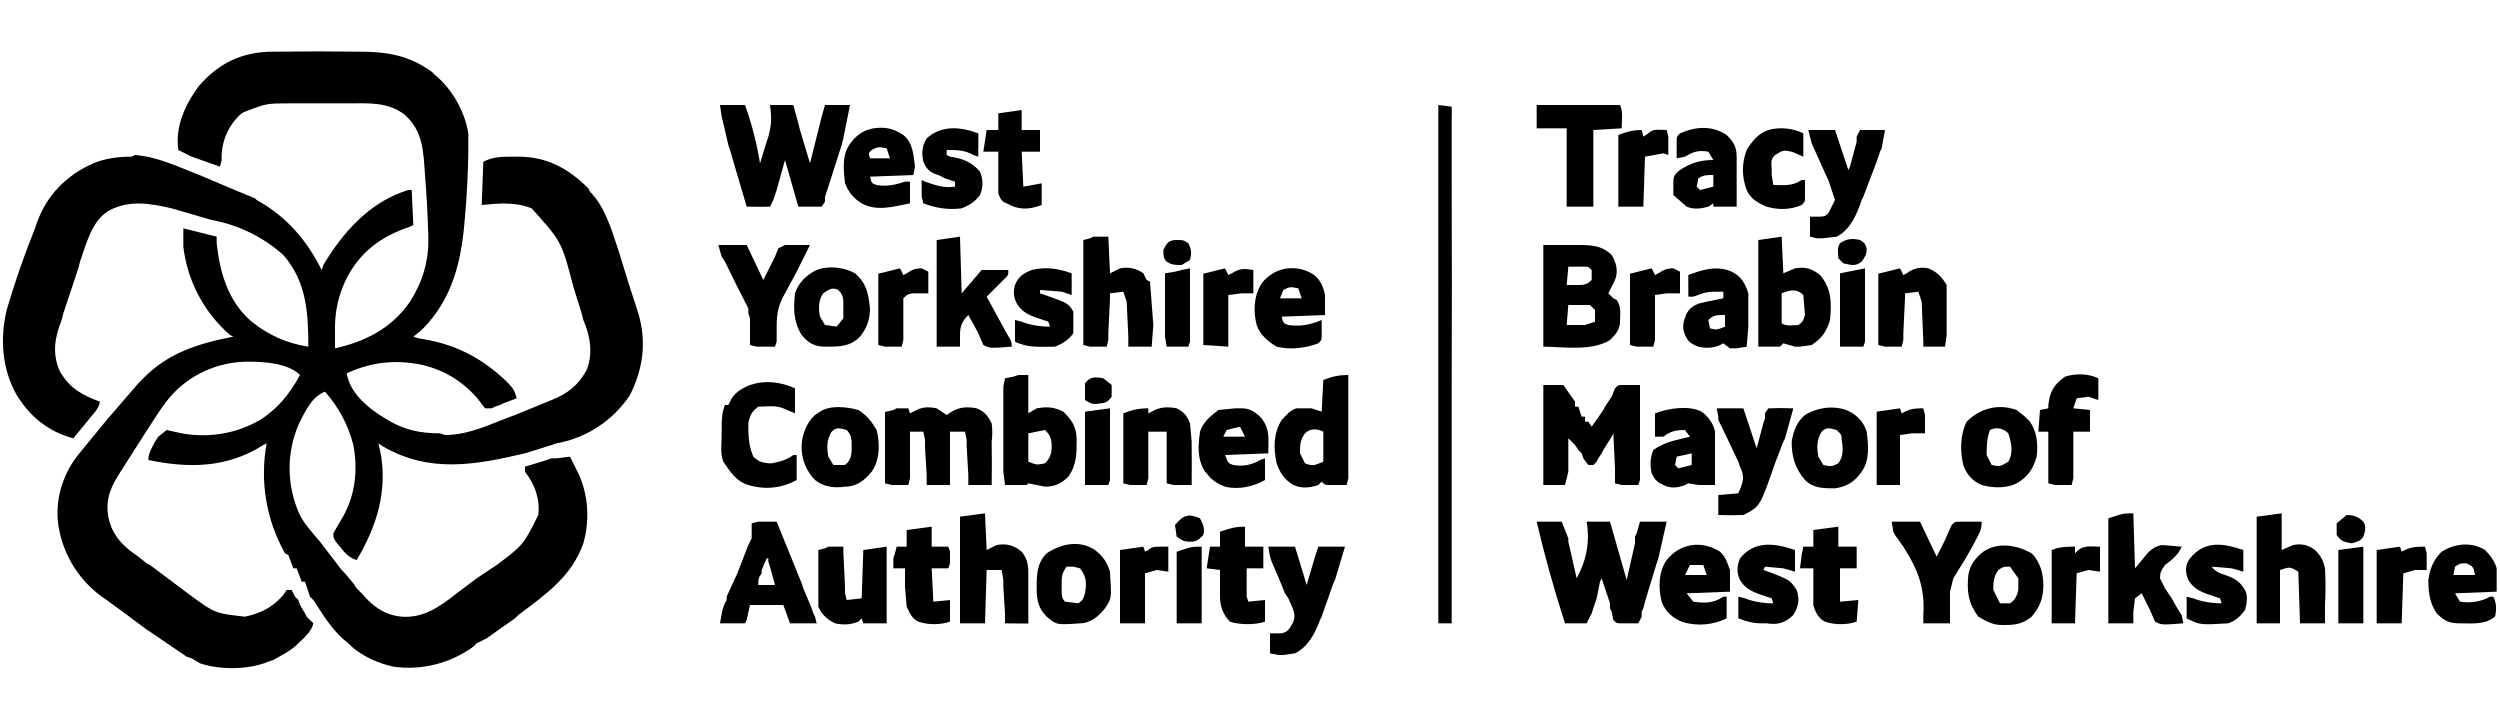
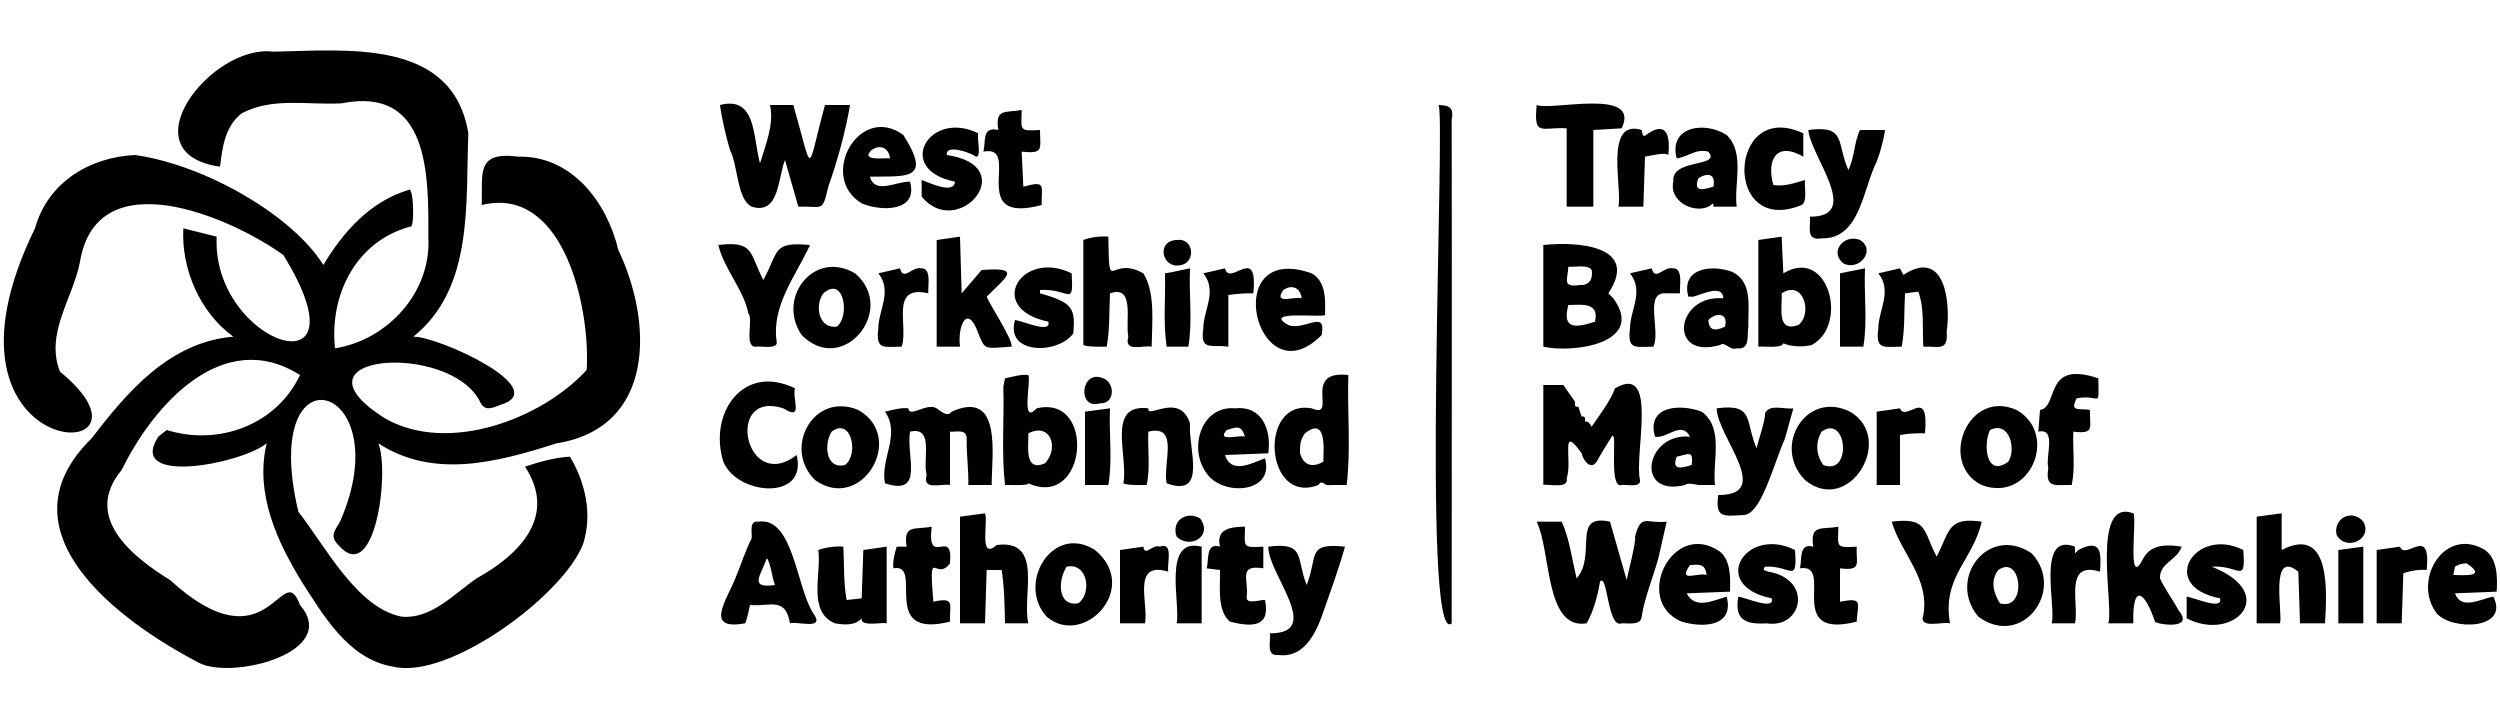
- <svg xmlns="http://www.w3.org/2000/svg" style="display:block" viewBox="0 0 1500 433">
+ <svg xmlns="http://www.w3.org/2000/svg" version="1.1" viewBox="0 0 1500 433">
  <g fill="currentColor">
-     <path d="M0 0h2a1866 1866 0 0 1 49 0c17 0 30 2 44 12l2 2c10 8 18 22 20 35v11a535 535 0 0 1-2 39c-2 26-7 49-26 68l-5 4 3 1c21 3 37 11 52 25l2 2c3 3 4 5 5 9l-8 3-2 1-3 1-2 1h-4l-3-4a61 61 0 0 0-40-23c-14-2-27 0-40 6 2 12 13 21 23 27 11 7 21 9 33 9l3 1c15 0 28-7 42-12a7340 7340 0 0 1 22-9c10-4 16-9 21-18 4-10 2-21-2-30l-1-4a1431 1431 0 0 0-5-16c-7-27-7-27-25-47-10-4-20-3-30-2l1-26c6-3 11-3 18-3h3c17 0 30 7 42 19l1 2c9 9 13 23 17 35a1400 1400 0 0 0 12 38c5 17 3 33-5 49a67 67 0 0 1-44 29l-3 1a1582 1582 0 0 1-16 5c-30 7-57 12-85-4l-3-2 1 4c5 24-2 46-14 66-4-1-7-4-10-8l-1-1c-3-4-3-4-3-7l4-7c9-14 11-30 8-46-3-12-9-23-17-32-8 3-12 12-16 20-7 17-7 35 0 52 3 7 8 12 13 18a3025 3025 0 0 1 13 17l2 2 5 6 2 3 3 3c6 7 13 13 24 14 13 1 23-6 33-14l12-9a9647 9647 0 0 0 12-8c16-12 16-12 25-30 1-10-2-18-8-26v-3l10-3 3-1 3-1h3l8-1a1134 1134 0 0 1 5 10c6 13 7 28 3 42-7 20-23 31-39 43l-2 2-10 7-7 5-6 3-2 2a66 66 0 0 1-48 12c-9-2-18-6-25-12l-2-2c-8-6-14-15-19-23l-2-3-2-2-1-3-2-6h-2l-3-8h-2l-3-8-2-1a98 98 0 0 1-11-66l-2 1c-22 14-45 14-69 9 0-4 2-7 4-11l2-3 5-4 9 2c17 3 33 0 47-8 11-7 18-16 24-27-7-7-21-8-31-8-16 0-32 6-44 18-7 7-12 16-18 25l-14 22c-6 9-10 17-8 28s9 18 18 24l5 4 2 1 12 9a6877 6877 0 0 0 12 9c15 11 15 11 33 13 9-2 16-5 23-13l2-3h3l2 4 2 2 1 3 3 5 1 2 4 4c-1 5-6 9-9 12-5 5-10 7-15 10l-3 1c-12 5-29 5-41 1l-5-3-3-1-25-17a1418 1418 0 0 0-23-17 65 65 0 0 1-29-45c-2-14 2-29 11-41l9-11 9-11 19-22 2-2c15-16 34-22 55-26l-2-1a83 83 0 0 1-28-53v-11l20 5v4c2 18 7 35 21 47 10 8 21 13 34 15 0-20-1-39-15-55a88 88 0 0 0-43-21 7543 7543 0 0 1-24-7c-13-3-25-5-37 1-11 6-14 20-18 31l-1 4a1882 1882 0 0 0-6 18l-3 9-1 4c-4 10-6 20-1 31 6 10 13 14 24 18-1 5-4 7-7 11a4260 4260 0 0 0-9 11c-15-4-26-13-34-26-9-16-10-34-6-51a525 525 0 0 1 17-49l1-3c6-17 18-29 34-36 7-3 15-4 23-4l2-1c14 1 28 8 41 13a1604 1604 0 0 0 31 13l1 1c18 10 30 24 39 42l1-3c12-20 28-38 51-45h2l1 21-2 1c-18 6-31 16-39 33a66 66 0 0 0-6 26v14c18-4 34-12 45-28 7-11 11-23 11-36v-3a681 681 0 0 0-2-37c-1-14-1-26-12-36-10-8-22-7-34-7h-4a2092 2092 0 0 0-27 0h-3c-15 0-15 0-28 5l-2 1a35 35 0 0 0-12 28l-1 4-17-6-2-1-6-3c-2-14 4-27 12-38C-33 7-19 0 0 0Z" transform="translate(164 31)" />
-     <path d="M0 0h15a191 191 0 0 1 9 35l4-13 1-3c2-7 2-12 1-19h14l3 11 1 4 6 20 7-28 2-7h15l-4 20-1 4a3151 3151 0 0 1-8 25l-1 3-1 3v3l-2 3H47l-8-28-5 18-1 3-1 3-2 4a177 177 0 0 1-11 0h-3A12495 12495 0 0 1 6 27l-1-3-3-13-1-4-1-7Z" transform="translate(432 63)" />
-     <path d="M0 0h15l4 10v2a1622 1622 0 0 1 5 22c6-11 8-22 6-34h14l10 35 5-22V9l1-2 2-7h16l-5 22-1 3a4181 4181 0 0 1-7 23l-1 4-1 2v3l-2 4H51c-3 0-3 0-5-2l-1-5-1-2v-3a1172 1172 0 0 0-5-15l-1 2-2 10-1 3-1 3-1 3-3 6H17A766 766 0 0 1 0 0Z" transform="translate(922 313)" />
-     <path d="m0 0 8 1a84 84 0 0 1 0 8v30a21248 21248 0 0 1 0 140v2a1046496 1046496 0 0 0 0 130H0V0Z" transform="translate(863 63)" />
-     <path d="m0 0 7 10v3h2l2 6h2v3h2l2 3 7-10 1-2 2-3 2-3 2-5c2-2 2-2 5-2h10a14447 14447 0 0 1 0 46v11l-1 3H35l-4-1v-9a1988 1988 0 0 1-1-21l-1 2-5 8-1 2-2 3-1 2-2 2h-3l-3-4-1-3-2-2-2-3a943 943 0 0 1-4-4 4620 4620 0 0 1 0 20l-1 4-1 4h-13V0H0Z" transform="translate(938 231)" />
-     <path d="M0 0h20c8 0 15 0 21 6 3 5 4 10 2 15l-4 8 1 1 2 2 2 1c3 4 2 9 2 13 0 5-3 8-6 11-11 7-29 4-40 4V0Zm15 13-1 11h8c3 0 5-1 7-3v-6c-2-2-2-2-5-2h-9Zm0 23-1 12a710 710 0 0 0 11 0l6-2v-7l-3-3H15Z" transform="translate(926 147)" />
-     <path d="m0 0 1 3 2-1c5-3 9-3 14-2l6 4 3-2c5-3 10-3 15-2 5 2 7 5 9 9a42 42 0 0 1 0 11 693 693 0 0 1 0 26H36v-6a7311 7311 0 0 0-1-17v-4l-1-5h-9v32H11v-6a7311 7311 0 0 0-1-17v-4l-1-5H1v3a4765 4765 0 0 1 0 21v4l-1 4h-10l-4-1V35a386246991 386246991 0 0 0 0-33l5-1 2-1h7Z" transform="translate(545 245)" />
-     <path d="M0 0v23l5-3c6-1 10-1 16 2 5 5 8 9 8 17s0 15-5 22c-4 4-8 6-14 6L0 65l-1 1h-13l-1-8v-7a9221 9221 0 0 0 0-38V7l1-5 5-1 3-1h6Zm0 35v17c5 2 5 2 10 1 3-3 4-6 4-10 0-5-1-7-4-10L0 35Z" transform="translate(617 225)" />
-     <path d="M0 0a17545 17545 0 0 1 0 62l-1 4h-10c-3 0-3 0-5-2l-2 2c-6 2-10 2-15 0-5-3-8-7-10-13-2-9-2-18 3-26 3-3 5-6 9-7h9l6 2 1-19c5-2 9-3 15-3Zm-26 35c-3 4-3 7-3 12l3 6c5 2 6 1 11-1V34c-4-2-8-2-11 1Z" transform="translate(809 225)" />
-     <path d="m0 0 1 22 7-3c6-1 10 0 15 4 7 8 7 17 6 27-2 7-5 11-11 15l-7 1H8l-7-2-2 2h-13V2L0 0Zm0 34v18c3 2 7 1 10 1 3-2 3-3 4-6l-1-12c-4-4-8-3-13-1Z" transform="translate(1069 142)" />
-     <path d="M0 0h11a158389 158389 0 0 1 15 37l1 3a4023 4023 0 0 1 5 12l1 3 1 2 1 4H19l-4-11H-5l-2 9-1 2h-15c1-5 1-9 4-14v-2a1248 1248 0 0 1 5-11l1-2a3550 3550 0 0 0 7-18l2-4V1l4-1Zm5 22-3 7v2c-2 3-2 3-2 7h10L7 27l-1-3v-2H5Z" transform="translate(455 313)" />
-     <path d="m0 0 1 22 6-3c5-1 10 0 14 3l2 4 2 1a309799194 309799194 0 0 1 2 26l-1 13H12v-6a3555 3555 0 0 0-1-21l-2-6-8 1v3a4930 4930 0 0 1-1 21v4l-1 4h-10l-4-1V55a27548 27548 0 0 1 0-19V2l4-1 2-1h9Z" transform="translate(665 142)" />
-     <path d="m0 0 1 22 6-3c6-1 10 0 15 4 4 5 4 9 4 15a268258536 268258536 0 0 0 0 28H12v-6a12712 12712 0 0 0-1-16v-4l-1-6H1L0 66h-15V2L0 0Z" transform="translate(591 308)" />
-     <path d="m0 0 1 33 5-6c3-4 6-7 11-8l12 1c-2 5-6 8-10 11-2 3-3 4-3 8l3 6 2 3 2 3 4 7 2 3 1 5c-13 1-13 1-17-1l-3-7a455 455 0 0 0-5-10l-4 3-1 8v7h-15V3c9-3 9-3 15-3Z" transform="translate(1280 308)" />
-     <path d="M0 0v22l7-3c5-1 9 0 13 3 3 3 5 6 6 11a197 197 0 0 1 0 22v11H11l-1-31c-5-3-5-3-11-1v32h-14V2L0 0Z" transform="translate(1369 308)" />
-     <path d="m0 0 1 34 12-14h16c0 3 0 3-2 5a2138 2138 0 0 1-7 7l-4 4 12 22c3 5 3 5 3 8-13 1-13 1-17-1l-3-7a372 372 0 0 0-6-11c-4 4-5 7-5 12v7h-14V2L0 0Z" transform="translate(576 142)" />
-     <path d="M0 0v15l-7-3c-5-2-10-1-15-1-4 3-5 5-6 10 0 7 0 13 3 20 3 3 6 4 11 4 5-1 9-2 13-5h2v15c-9 5-19 6-29 3-7-2-11-8-15-14-2-5-1-11-1-16v-3c0-6 0-10 2-15h2l1-2c2-5 7-8 12-10 9-3 18-2 27 2Z" transform="translate(477 233)" />
-     <path d="M0 0h16l8 24 1-2a8154 8154 0 0 1 4-15V4l2-4h15l-2 11-1 2-1 3-1 3a2330 2330 0 0 1-8 21l-1 2c-3 9-7 18-15 22l-9 1H5l-4-1V52h4c4 0 5 0 7-2l4-8-4-12-1-2A3115 3115 0 0 0 2 8L0 0Z" transform="translate(1085 78)" />
-     <path d="M0 0h16l7 23 5-17 2-6h16l-6 20-1 2a3166 3166 0 0 1-7 20l-1 2c-3 8-7 16-15 20l-7 1H6l-5-1V52h7c4-1 5-3 7-7 2-5-1-9-3-14l-2-3A578 578 0 0 0 2 9L1 6 0 0Z" transform="translate(761 328)" />
-     <path d="M0 0h16l8 24 4-15 1-3V3l2-3a185 185 0 0 1 15 0l-5 18-1 2a1565 1565 0 0 1-5 13c-9 26-9 26-19 31a190 190 0 0 1-15 0V52l12-1c3-7 4-10 1-16l-1-3-1-2A1160 1160 0 0 0 2 9L1 7V5L0 0Z" transform="translate(1030 245)" />
-     <path d="M0 0h17l10 21 5-10a273 273 0 0 1 4-9c2-2 2-2 6-2h12c0 5-1 6-3 10l-1 2a986 986 0 0 1-5 9l-8 13-2 8v19H19v-5c1-16-3-27-12-41L2 8 1 6 0 0Z" transform="translate(1135 313)" />
-     <path d="M0 0c5 5 7 12 7 19 0 8-2 13-7 19-5 4-9 5-16 5h-2c-5 0-9-2-14-5-6-8-7-15-6-25 1-6 4-10 9-14 9-6 20-4 29 1Zm-20 10c-3 4-3 8-3 12l4 8h6c3-2 4-4 5-8v-7l-5-7c-4 0-4 0-7 2Z" transform="translate(1219 332)" />
-     <path d="M0 0c5 3 8 7 11 12 2 8 2 18-3 25-4 5-9 9-16 9-7 1-13 0-18-4a28 28 0 0 1-2-37l2-2 3-2c6-4 16-3 23-1Zm-16 13c-3 5-3 9-2 15l3 5h7c4-3 4-7 4-11s0-7-3-10c-4-1-6-2-9 1Z" transform="translate(515 246)" />
-     <path d="m0 0 5 4 3 3c4 6 5 13 4 21-2 7-5 12-12 16-6 3-14 3-21 1-5-2-9-6-11-12-2-8-2-18 2-26 8-8 19-11 30-7Zm-16 12c-2 5-2 10-2 15l3 6c5 1 5 1 10-2 3-5 2-11 0-17-3-3-7-4-11-2Z" transform="translate(1210 246)" />
-     <path d="M0 0c5 3 8 6 10 12 1 8 2 17-3 24-4 6-9 9-16 10-7 0-13 0-18-5-6-7-8-14-8-23 1-6 3-12 8-16 8-5 19-6 27-2Zm-17 12c-3 5-3 9-2 15l3 5c5 1 5 1 9-1 3-4 3-9 2-14 0-3 0-3-3-6-4-1-6-2-9 1Z" transform="translate(1110 247)" />
-     <path d="M0 0c7 6 8 12 9 21 0 7-2 12-6 17-6 6-12 6-21 6-6 0-10-2-14-7-5-8-5-16-4-25 2-6 6-10 11-13 7-4 18-3 25 1Zm-19 12c-3 4-3 9-2 14l3 5 7 1 4-5V17c0-3-1-5-3-7-4-2-6 0-9 2Z" transform="translate(513 164)" />
-     <path d="M0 0c5 4 7 7 9 13 1 16 1 16-3 22-4 5-9 9-15 9-14 1-14 1-20-4-5-5-6-10-6-17 0-8 0-15 6-21 9-6 20-8 29-2Zm-17 10c-3 4-3 6-3 11v3c0 3 0 5 2 7l8 1c3-2 3-3 4-6 1-6 1-10-3-15l-4-1h-4Z" transform="translate(657 330)" />
-     <path d="M0 0h17l10 21 5-10 2-4 2-5 4-2h15l-8 16a1473 1473 0 0 0-7 13c-4 7-5 12-5 20v9l-1 3H23l-4-1V44l-1-3v-3A1005 1005 0 0 1 4 10L2 7 0 0Z" transform="translate(431 147)" />
-     <path d="M0 0h50c2 4 1 10 1 14l-17 1v46H18V14H0V0Z" transform="translate(922 63)" />
-     <path d="M0 0v3l2-1c5-3 10-3 15-2 4 2 6 4 8 9l1 11v2a1163 1163 0 0 1 0 24H15l-4-1v-9a2051 2051 0 0 1 0-22H0v3a4765 4765 0 0 1 0 21v4l-1 4h-10l-4-1V33a3777 3777 0 0 1 0-30c5-2 9-3 15-3Z" transform="translate(689 245)" />
-     <path d="m0 0 2 4 2-1c4-3 8-4 13-3 5 2 8 5 11 10v10a1741 1741 0 0 1 0 18v2l-1 7H14v-3a2295 2295 0 0 0-1-24l-2-6-8 1v3a4930 4930 0 0 1-1 21v4l-1 4H-9l-4-1V36a386246991 386246991 0 0 0 0-33L0 0Z" transform="translate(1140 161)" />
-     <path d="M0 0c5 3 7 8 8 13v12l-26 1c1 4 1 4 4 5 7 1 13 0 20-3v9c0 3 0 3-2 5-8 3-17 4-25 2-5-3-10-7-12-13-2-8-2-17 3-25 7-9 19-12 30-6Zm-17 10-2 5h13l-2-6c-5-1-5-1-9 1Z" transform="translate(787 164)" />
-     <path d="M0 0h4c5 0 8 2 12 6 5 7 4 11 4 21l-26 1c2 5 2 5 5 6 6 1 11 0 16-3l3-1v13c-7 4-16 6-24 4-5-2-8-4-11-8l-1-1c-5-8-4-16-3-24 2-6 6-9 11-13L0 0Zm-5 13-2 4H6l-3-6-8 2Z" transform="translate(741 245)" />
-     <path d="M0 0c4 4 4 6 6 11v13l-26 1 4 5c7 1 12 1 18-3h2v13c-8 4-18 5-27 2-5-2-10-6-12-12-2-8-2-18 3-25C-24-5-11-7 0 0Zm-18 8-3 6h13l-2-6h-8Z" transform="translate(1032 331)" />
-     <path d="M0 0c6 5 6 12 7 19l-1 5-26 1c1 4 1 4 4 5 6 1 11 0 17-2h3v13c-10 2-20 5-29 0-5-3-8-7-10-12-1-9-2-18 4-25 4-5 8-7 13-8 7-1 12 0 18 4Zm-19 9c-2 2-2 2-1 5h12l-2-6c-5-1-5-1-9 1Z" transform="translate(542 81)" />
-     <path d="M0 0c3 3 6 7 7 11v14l-25 1 3 5c6 1 13 0 18-3h2c2 4 2 8 1 12-6 5-14 4-21 4-6 0-9-1-14-6-4-6-5-12-5-20 1-7 3-12 8-17 8-5 18-6 26-1Zm-18 10-1 5h13c-1-5-1-5-5-7-4 0-4 0-7 2Z" transform="translate(1491 330)" />
-     <path d="M0 0v3a4930 4930 0 0 0 1 21v4l1 4 9-1 1-29 14-2v46H12l-1-3-2 2c-5 2-9 2-14 1-4-2-8-5-10-10V24a2105 2105 0 0 1 0-22l4-1 2-1h9Z" transform="translate(506 328)" />
-     <path d="M0 0c6 3 8 7 10 13v10a640 640 0 0 1 0 10L9 45l-6 1h-4l-4-3-2 1c-4 2-9 2-13 1-5-2-6-3-8-7-2-5-1-8 1-13 3-5 7-6 12-7l10-2v-4c-10 0-10 0-18 3h-3V2c8-3 17-6 26-2Zm-14 29 1 5c4 1 4 1 9-1v-7c-5 0-7 0-10 3Z" transform="translate(1039 163)" />
-     <path d="M0 0c4 3 7 7 8 12v10a2105 2105 0 0 1 0 22H-2l-6-1-2 1c-5 2-9 2-13 0s-5-3-7-7c-1-5-1-9 1-14 7-5 14-6 22-8l-3-4c-6 0-9 1-13 4h-5V1c8-3 20-5 28-1Zm-15 27-1 5 2 2 8-2v-7l-9 2Z" transform="translate(1021 247)" />
-     <path d="M0 0c4 4 6 7 6 13v7a2242 2242 0 0 1 0 23H-8v-2l-3 2c-4 1-8 2-13 0l-8-7v-8c0-3 1-5 4-7 6-4 12-6 20-6l-3-5c-6-1-9 0-14 3l-5 1V4c0-3 0-3 2-5 9-4 19-5 28 1Zm-17 26-1 5 2 2 8-2v-7c-4 0-6 0-9 2Z" transform="translate(1036 81)" />
-     <path d="M0 0v13l-6-2-7 1-2 6 10 1v13h-10v3a4765 4765 0 0 1 0 21v4l-1 4h-10l-4-1v-9a2051 2051 0 0 1 0-22h-6l1-13 5-1v-2c1-8 3-12 10-17 6-2 14-2 20 1Z" transform="translate(1259 227)" />
-     <path d="M0 0v13l-7-2-12-1c2 3 5 4 8 5 6 2 9 4 12 9 2 4 1 8 0 12-3 4-5 6-10 8-17 1-17 1-25-3V28l4 1c5 2 11 3 17 3l-1-3-6-2c-6-2-10-4-13-9-2-5-2-9 1-13 9-11 20-9 32-5Z" transform="translate(1346 330)" />
-     <path d="M0 0v14l-3-1c-5-3-10-3-16-3v3l2 1c7 1 13 3 18 9 2 5 2 9 0 14-3 4-6 6-11 8-8 1-15 0-23-3l-1-4V28l2 1c6 2 11 4 18 3v-3l-3-1-3-1-4-2c-4-1-7-3-9-8-1-5-1-9 2-14 9-8 20-7 31-3Z" transform="translate(587 80)" />
-     <path d="M0 0v13l-6-2-13-1v2l3 1c14 5 14 5 17 10v13c-3 4-6 6-11 8-8 0-16 1-24-3V28l4 1c5 2 11 3 17 3l-1-3-6-2c-6-2-10-4-13-9-2-4-2-7-1-11 2-5 5-7 10-9 8-2 16-1 24 2Z" transform="translate(643 164)" />
-     <path d="M0 0v13l-7-2-11-1-1 2 3 1c13 5 13 5 17 11 2 6 1 10-2 15-5 5-10 6-16 5h-3c-5 0-9-1-14-3V28l4 1c5 2 11 3 17 3l-1-3-6-2c-6-2-10-4-13-9-2-4-2-8 0-13 9-11 21-9 33-5Z" transform="translate(1077 330)" />
-     <path d="M0 0v12h11v13H1v20l11-1-1 13c-6 2-13 2-19 0-4-2-6-6-7-10V25h-8a1096 1096 0 0 1 1-8l1-5h6V2L0 0Z" transform="translate(1103 316)" />
-     <path d="M0 0v12h10l1 3v7l-1 3H0l1 20 10-1v13c-6 2-13 2-19 0-4-2-5-5-7-9l-1-12V25h-7v-6l1-3 1-4h6V2L0 0Z" transform="translate(559 316)" />
-     <path d="M0 0v12h11v13H1v17l1 3 10-1v13c-6 2-15 2-21 0-4-4-6-9-6-15V26l-8-1 2-13h6V3c6-2 9-3 15-3Z" transform="translate(747 316)" />
-     <path d="M0 0v12h11v13H0l1 21 11-2v13c-8 3-14 3-21-1-3-1-4-3-5-6V25h-9l2-13h7V2L0 0Z" transform="translate(613 66)" />
-     <path d="M0 0v14l-7-3c-5-1-5-1-10 2-3 3-2 5-2 9v3l1 6c6 0 11 1 17-3h2v10c0 3 0 3-2 5-7 3-14 3-21 1-5-2-10-5-12-10-3-8-3-16 0-24 3-5 7-10 13-12 7-2 15-1 21 2Z" transform="translate(1082 80)" />
-     <path d="m0 0 1 3 2-1c4-2 8-2 12-2l1 4v10H9l-7 2-1 30h-15V2L0 0Z" transform="translate(1440 328)" />
-     <path d="m0 0 2 4 2-1c5-3 7-3 13-2v14h-7l-8 1v31l-15-1V36a386246991 386246991 0 0 0 0-33L0 0Z" transform="translate(735 161)" />
-     <path d="m0 0 2 4 2-1c3-2 5-3 9-3l4 2v13H9l-7 1v3a4461 4461 0 0 1 0 20v4l-1 4H-9l-4-1V36a386246991 386246991 0 0 0 0-33L0 0Z" transform="translate(991 161)" />
-     <path d="m0 0 2 4 2-1c3-2 5-3 9-3l4 2v13H9c-4 0-5 1-7 3v25l-1 4H-9l-4-1V36a386246991 386246991 0 0 0 0-33L0 0Z" transform="translate(540 161)" />
-     <path d="m0 0 1 4 3-2c3-3 6-2 11-2l1 4v11l-3-1-11 2-1 30h-15V3c5-2 9-3 14-3Z" transform="translate(985 78)" />
-     <path d="m0 0 1 3 2-1c2-2 4-2 7-2h5v15l-7-1-7 2v30h-15V2L0 0Z" transform="translate(686 328)" />
-     <path d="m0 0 1 3 2-1c4-2 7-2 11-2l1 4v11H7l-7 1v30h-14V2L0 0Z" transform="translate(1140 245)" />
-     <path d="M0 0v4l2-2c4-3 8-2 13-2v15l-7-1-7 2-1 30h-14V2c5-2 9-2 14-2Z" transform="translate(1245 328)" />
-     <path d="M0 0a9721 9721 0 0 1 0 36v8l-1 3h-14V3L0 0Z" transform="translate(1119 161)" />
-     <path d="M0 0v46h-15V2L0 0Z" transform="translate(1418 328)" />
-     <path d="M0 0a9721 9721 0 0 1 0 36v8l-1 3h-13l-1-6v-8a3741 3741 0 0 1 0-30l6-1 4-1 5-1Z" transform="translate(714 161)" />
-     <path d="M0 0v46h-15V3c9-3 9-3 15-3Z" transform="translate(721 328)" />
-     <path d="M0 0a9301 9301 0 0 1 0 35v8l-1 3h-14V2L0 0Z" transform="translate(666 245)" />
-     <path d="M0 0c2 3 1 6 0 9-2 3-4 3-7 4-5-1-6-1-9-5V1l6-5c4 0 7 1 10 4Z" transform="translate(1418 313)" />
-     <path d="M0 0c2 4 3 6 2 10-3 3-4 4-8 4s-5-1-8-3l-1-7c5-6 8-7 15-4Z" transform="translate(720 311)" />
-     <path d="m0 0 5 4v7c-2 3-4 4-7 4-4 1-6 0-9-2V3c3-4 6-4 11-3Z" transform="translate(662 227)" />
-     <path d="M0 0c3 2 3 2 4 5 0 4-1 5-3 8-4 3-6 2-11 1l-3-3c0-4-1-6 1-9 4-3 8-3 12-2Z" transform="translate(1116 144)" />
-     <path d="M0 0c4 0 4 0 7 2 2 4 2 6 1 10l-5 3c-4 0-6 0-9-2-2-2-2-4-2-7 2-4 3-6 8-6Z" transform="translate(706 144)" />
+     <path d="M164 31c43.8-.8 107.7-8.2 117 49-1.7 41.9 3.3 92.9-33 122 14.5-.4 84.6 31.5 52 41-4.9 2-9.3 3.9-12-2-18.2-36.2-118.4-28.6-57 10 37.7 21.7 94 .5 121-29 2.3-36.9-13.6-111.1-63-99 .8-18.5-4-32.4 22-29 31.9-.7 53.1 27.1 60 56 20.7 43.4 22.4 106.4-37 116-35.3 11.2-73.6 21.7-107 0 7 17.3-2.1 86.4-24 61-5.7-5.6-1.6-9.1 1-14 36.6-83.3-49.2-108.2-25-6 16.1 20.5 35.1 57.8 62 63 17.8 1.6 31.3-13.6 45-23 26.6-14.7 48.2-37.8 29-67 8.2-2.8 18.4-5.6 27-6 9.2 15.7 13.5 34.1 8 52-11.3 30.7-80.6 82.1-114 74-27.3-4.3-42.8-32.3-55-51-14.2-23.4-28.3-52.4-21-83-15.3 12.4-84.3 25.6-65-4l5-4c31.4 9.8 66.1-3.3 80-33-46-29.1-87.7 17.5-107 57-23.4 28 5.9 51.8 29 66 59.7 54.5 67.2-14.3 78 15 24.2 28.1-39.3 44.7-60 35-48.5-25.1-121.9-79.3-65-135 21.7-28.4 47-57.8 85-61-20-14.5-31.3-40.5-30-65l20 5c-3.1 64.7 92.6 96.1 40 11-32.6-23.4-111.8-56.9-122 4-4.2 22-21.1 43.1-12 66 71.6 58.5-85.6 58-15-86 7.7-27.7 32.9-42.7 60-44 43.3 6.2 95.1 37 113 66 12-20 28-38 51-45 3.3-3.3 4 24 1 22-32.6 8.9-48.4 41.1-45 73 31.8-5.1 58-33.8 56-67 .2-37.4.4-90.5-52-80-20.8 1.1-41.4-3.8-60 6-10.1 8-11.5 20.2-13 32-56.5-8-5.2-73.8 32-69ZM432 63c22-5.7 19.7 19.6 24 35 3.3-11 8.6-23.4 6-35h14c12.4 43.3 7.6 41.5 19 0h15c-2.6 15.8-7.7 34-13 49-3.8 15.9-3 11.5-18 12l-8-28c-4.3 10.6-3.3 33.2-20 28-8.9-4.4-8-24.2-13-34-2.3-7.6-5-19.1-6-27ZM922 313h15c4.9 10.5 6.1 22.9 9 34 12.3-14.1-3.5-39.1 20-34l10 35c.5-2.8 5.9-23.6 5-26 3.7-14.2 6.8-7.6 19-9l-5 22c-3.2 11.6-8.2 23.3-10 35-.3 5.5-8.5 3.8-12 4-8.6 3.3-8.4-30.7-13-25-1.3 8.1-3.9 17.9-8 25-25.2 4-21.2-43-30-61ZM863 63c6.8.2 9.4 1.6 8 9 .2 100.6 0 201.4 0 302-18.8 16.3-3.2-311.1-8-311ZM938 231l7 10c0 1.8-.5 3.6 2 3l2 6c2.5-.6 2 1.3 2 3 1.9-.7 3.2 1.7 4 3 4.5-6.7 11.3-15.4 14-23 26.5-15.6 11.3 39.9 15 55 .7 4.9-8.6 2.5-11 3-8.3 2.7-2-34.6-6-29-2.6 4.1-6.7 10.8-9 15-3.6 5.4-8.2-.9-9-5-13.3-18.6-5.3 4.6-9 15 1.5 6.6-11 3.2-14 4v-60h12ZM926 147c19.8-2.2 58.2.2 39 29 .7.6 2.3 2.3 3 3 19.6 27-24.1 33.1-42 29v-61Zm15 13c-.3 7.8-4.1 12.6 7 11 5.8.4 7.9-4 7-9-2.3-3.6-10.4-1.5-14-2Zm0 23c-3.9 14.6 4.3 13.9 16 10 2.7-12-8.1-10.1-16-10ZM545 245c.5 6 11.2-3.7 17 0 2.4 1.6 6.5 5.6 9 2 30.5-13.7 24 26.1 24 44h-14c.2-8.9-1.1-18.1-1-27 .4-6.9-5.5-4.8-10-5v32c-5.1-1.1-16.8 3.7-14-6-2.6-9.2 4.7-29.5-10-26-2.4 14.7 8.9 38.8-15 31-3-14.6 9.6-29.2 0-43 4-.9 9.8-2.6 14-2ZM617 225c1.9 3-4.9 30.8 5 20 35.8-8.5 30.3 60.8-5 45 0 1.7-13.1.8-14 1-2.2-19.5-.4-39.4-1-59l1-5c4.1-.8 9.7-2.6 14-2Zm0 35c.3 7-2.9 23.5 10 18 8.7-9.3 3.2-24.8-10-18ZM809 225c-.7 21.9 1.6 44.3-1 66h-10c-3.8.9-4.4-3.8-7 0-32.1 12.5-36.3-51.8-4-46 16.2 6.9-6.5-23.2 22-20Zm-26 35c-3 4-3 7-3 12 2.1 7.1 7.4 8.9 14 5 .1-7.1 2.2-27.5-11-17ZM1069 142l1 22c27.2-16.4 39.4 31.2 17 43-5 1.3-12.2 1.1-17-1-.7 3.3-12.9 1.6-15 2v-64l14-2Zm0 34c.6 7.4-3.6 23.9 10 19 8.8-6.7 3.1-27.6-10-19ZM455 313c21.1-3.1 22.8 39.6 33 55 7.5 10.5-9.7 4.5-14 6-2.7-16.2-12.1-9.9-24-11-.3 1.5-2 9.9-3 11-25.5 4.6-10.2-14.8-5-29 3-7.3 5.4-15 9-22 .4-3.1-1.8-10.9 4-10Zm5 22c-3.1 9.8-11.3 18.3 5 16-1.5-3.2-2.9-14.7-5-16ZM665 142c.5 36.7.6 10.5 21 22 7.3 11.5 5.2 29.8 5 44-5.2-1.1-16.8 3.8-14-6-2-9.2 4.2-31.3-11-26-.6 10.6 0 21.6-2 32-2.9 0-11.4.3-14-1v-63c3.8-1.6 10.8-2.5 15-2ZM591 308c2.1 4.6-4 28.8 7 19 28.5-3.7 15 30.7 19 47h-14c-.2-10.5-.4-21.6-2-32h-9l-1 32h-15v-64l15-2ZM1280 308c2.4 2.3-4.2 47.1 6 27 4.5-8.6 14.8-8.4 23-7-2.7 8.2-13.4 9.7-13 19 2.7 6.2 7.9 13 11 19 10.6 12.6-13.7 8.4-14 7-6.6-19.4-13.7-22.5-13 1h-15c3.4-10.1-10.8-75.6 15-66ZM1369 308v22c29.8-15.4 27.1 25.6 26 44h-15l-1-31c-17.5-14.1-9.2 25.3-11 31h-14v-64l15-2ZM576 142l1 34 12-14c24-1.8 15.5 3.6 3 16 2 5.1 15.5 25.3 15 30-16.8 1.1-15.8 2.2-20-8-6.6-18.3-12.6-4.5-11 8h-14v-64l14-2ZM477 233c-1.9 6.3 5.5 19.9-7 12-35.6-11.5-22.9 51.8 8 28 6.8 27.8-35.7 24.3-44 4-9-28.7 11.6-59.3 43-44ZM1085 78c23-3.1 16.8 7.9 24 24 3.8-7.5 3.4-16.6 7-24h15c-.7 5.5-3 14-5 19-8.2 16.2-10 46.7-33 46-9.8 1.7-6.5-7-7-13 31.6.2.2-36.4-1-52ZM761 328c22.6-2.9 16.5 6.9 23 23 7-17.7-.3-25.4 23-23-3.6 12.9-9.6 29.5-14 42-4.3 11.6-11.5 24.9-26 23-7.7.9-4.4-8.6-5-13 32.5.1-1.4-35.8-1-52ZM1030 245c23-3.1 16.8 7.9 24 24 .8-4.3 5.3-16.8 5-21 2.8-5.9 11.5-2.2 17-3l-5 18c-7.4 17-14.4 46-25 46-12 .8-17.1 1.8-15-12 33.5.2-.9-35.4-1-52ZM1135 313c21.7-2.7 18.6 5 27 21 7.9-15.2 6.4-24 27-21-5.1 23.1-23.9 33-19 61-3.9-1.3-19.2 3.8-16-5 3.9-22-13.2-36.6-19-56Z" />
+     <path d="M1219 332c20.6 22-5.7 57.4-32 38-19-22.5 5.9-55.6 32-38Zm-20 10c-5.1 6.6-2.8 14 1 20 16.5 4.8 13-29.9-1-20ZM515 246c29.1 16.5 1.7 62-26 42-19.5-19-.9-53.3 26-42Zm-16 13c-4.8 7.3-3.6 22.9 8 20 8.5-6.2 3.8-29-8-20ZM1210 246c25.4 14.5 8.2 56.1-21 45-26.2-12.9-8.4-58.1 21-45Zm-16 12c-4.2 8.8-2.4 28.8 11 19 4.8-7.3.8-24.8-11-19ZM1110 247c27.6 16.1-.7 62.8-27 41-19.9-20.1.6-54.1 27-41Zm-17 12c-3.8 6.1-3.5 14.1 1 20 17.4 6.8 14.3-31-1-20ZM513 164c25.7 21.7-7.5 62.1-32 37-15.3-22.3 7.5-51.5 32-37Zm-19 12c-5.3 7.2-2.9 21.3 8 20 8.1-5.8 4.6-31-8-20ZM657 330c27.7 22.9-7.1 58.9-29 40-18.2-19.8 3.5-56.2 29-40Zm-17 10c-5.2 7.8-5.9 24 7 22 8.4-6.3 5.5-24.7-7-22Z" />
+     <path d="M431 147c21.7-2.7 18.6 5 27 21 9.5-17.3 5.2-23.1 28-21-8.5 18.6-23.2 36.4-20 58 .9 5-9.7 2.4-12 3-8.1 1-1.7-16.3-5-20-2.8-14.3-14.6-26.6-18-41ZM922 63c8.7 3.7 62.8-10.7 51 14l-17 1v46h-16V77c-15-1-19.9 5.5-18-14ZM689 245c-.9 6.9 18.7-10.2 25 9-1.1 15.2 10.7 44.9-14 36-2.5-11.9 7.9-35.6-11-31-.5 10.6 1.3 21.6-1 32-2.9 0-11.4.3-14-1 3.2-16-10.6-48.1 15-45ZM1140 161l2 4c24.8-16.5 28.6 16.2 26 34 1.1 12.2-5.4 8.6-14 9-.7-10.9.8-22.6-3-33l-8 1c-.6 10.6 0 21.6-2 32-10.7 0-15.8 2.3-14-11 0-10.7 8.6-22.3 0-33l13-3ZM787 164c8.9 5 8.2 16.5 8 25-1.6 1.7-38.3-3-22 6 9.3 3.8 23.1-9.9 20 6-38.8 39.4-62.3-56.9-6-37Zm-17 10c-6.4 9.2 7.1 3.5 11 5-.7-6.3-5.8-8.6-11-5ZM741 245c15.6-1.8 22 12 20 27l-26 1c3.8 12 16.4 4.7 24 2 6 21-25.5 23-35 9-11.2-14.8-3.3-40.8 17-39Zm-5 13c-6.6 7.6 8.2 2.6 11 4-2.3-7.2-4.9-5.8-11-4ZM1032 331c6.7 5.6 6.2 16.2 6 24l-26 1c5.3 10 15.9 4.2 24 2 4.6 17.6-13.4 19-27 15-29.6-12.4-5.4-61.8 23-42Zm-18 8c-7.8 11.1 4.9 4.2 10 6-1-6.9-4.2-6.3-10-6ZM542 81c17.5 27.5 2 24.6-20 25 2.8 11 16.3 2.6 24 3 5.1 18-17 18.1-29 13-26.3-15.9-1.4-60.4 25-41Zm-19 9c-7.3 7 8.3 4.6 11 5-.7-6.3-5.8-8.6-11-5ZM1491 330c7.6 5.4 7.5 16.9 7 25l-25 1c3.6 10.5 15.9 3.1 23 2 9.9 19.7-24.7 20.6-34 10-14.9-19.6 4.6-52.7 29-38Zm-18 10-1 5c5.9 0 20.8 1.6 8-7q-4 0-7 2ZM506 328c.6 10.6 0 21.6 2 32l9-1 1-29 14-2v46c-2.3-.9-16.1 2.4-15-3-4.1 4.6-10.6 3.9-16 3-16.7-6.9-8-29.8-10-44 3.8-1.5 10.8-2.5 15-2ZM1039 163c13 5.9 9.7 21.5 10 33-.9 5.2 1.4 14.1-7 13-4.4 1.5-6.8-4.4-10-2-31.5 9.1-26.6-30.5 2-28-.3-8.7-12.6-2.4-18-1h-3c-4.4-16.4 12.5-19.7 26-15Zm-14 29c.3 6.3 3.8 6.9 10 4 2.1-8.3-5.1-8.8-10-4ZM1021 247c13.6 9.9 6.3 29.7 8 44h-10c-1.7-.3-6.6-1.6-8 0-30.4 7.5-23.8-31.5 3-29-5.1-9.9-13.9 1.5-21 0-5.2-18.3 14.6-20 28-15Zm-15 27c-3.3 8.9 3.5 6.6 9 5 1.3-9.5-2.5-6.2-9-5ZM1036 81c11.1 10.8 4.3 29.1 6 43h-14c.6-3.9-1.5-.4-3 0-9.3 4.3-23.8-3.7-21-15-1.5-14.2 29.2-8.3 21-18-7.6-2-11.9 3.1-19 4-5-19 16.6-22.6 30-14Zm-17 26c-3.3 8.9 3.5 6.6 9 5 1.6-7.5-3.2-8.8-9-5ZM1259 227c.3 19.1 1.3 9.2-13 12-4.7 8.8 2.4 5.7 8 7-.4 10.2 3.3 14.6-10 13-.5 10.6 1.3 21.6-1 32-9.3-.2-16.1 2.4-14-10-1.9-7.3 5.2-24.4-6-22l1-13c11.6-2 1.9-30.2 35-19ZM1346 330c1.4 21.1-2.2 8.9-19 10 41.4 16.3 13.1 45.6-15 31v-13c4.5.5 22.1 8.5 20 1-37.8-7.3-14.8-43.6 14-29Z" />
+     <path d="M587 80c-1.3 1.5 3 18.1-3 13-3.8-1.9-16.5-6.4-16 0 45.5 6.5 6.8 51.5-15 25v-10c4.8 1.7 19.4 8.8 20 1-36.5-7.2-15.6-43.6 14-29ZM643 164c1.2 20.9-1.3 8.9-19 10v2c19.6 5.5 21.3 8.9 20 24-8.9 12.7-41.1 13-35-8 4.5.5 22.1 8.5 20 1-38.1-7.9-16.1-43.8 14-29ZM1077 330c1.5 20.9-2.5 9.1-18 10-1.9 2.3.2 2.3 2 3 26.9 4.5 20.6 34.4-1 31-12.8.8-19.5-2.2-17-16 4.5.5 22.1 8.5 20 1-37.9-7.6-15.7-43.8 14-29ZM1103 316c-.1 12-2.1 12.8 11 12-.4 10.2 3.3 14.6-10 13v20c14.2-2.6 10.6.5 10 12-44.2 11.1-12.6-35.4-34-32 1.3-6-.8-15.3 8-13-2.3-13.7 5.3-10.1 15-12ZM559 316c-3 25.5 13.1-.6 11 22-8.6 11.7-13-12.3-10 23 13.6-2.9 9.5 1.8 10 12-43.4 10.8-15.1-35.6-34-32-.5-4 .9-9.3 2-13h6c-2.3-13.7 5.3-10 15-12ZM747 316c-.1 12-2.1 12.8 11 12v13c-15.5-2.5-8.6 7.1-10 17-.7 5.2 8.6 1.6 11 2 3.5 16.5-8 16.3-21 13-8.1-6.7-5.7-21.7-6-31l-8-1c1.5-5-.8-15.7 8-13-2.6-10.7 6.3-11.9 15-12ZM613 66c-.1 12-2.1 12.8 11 12 0 11.4 2.6 14.4-11 13l1 21c14-3.8 10.8-.7 11 11-46 12.4-11.1-36.8-35-32 1.7-6.3-1.1-15.3 9-13-2.1-13.2 4.2-10.2 14-12ZM1082 80v14c-15.9-9.3-22.3 1.6-18 17 6.7 1 12.2-1 19-3-.6 3.6 1.7 12.7-2 15-47.6 19.5-44.3-64.2 1-43ZM1440 328c3.1 8.8 18.8-13.8 16 14-3.7-.5-10.6.6-14 2l-1 30h-15v-44l14-2ZM735 161c2.8 11.6 20-15.4 17 15-3.7-.2-11.3.4-15 1v31c-9.8-1.5-17.2 3.1-15-11 0-10.7 8.6-22.3 0-33l13-3ZM991 161c2.2 8.1 7-1.4 13 0 6.2 0 3.5 11.6 4 15h-8c-14.1-1.4-3.3 22.7-8 32-10.7 0-15.7 2.3-14-11 0-10.7 8.6-22.3 0-33l13-3ZM540 161c2.2 8.1 7-1.4 13 0 6.2 0 3.5 11.6 4 15-23.5-5.4-11.7 19.7-16 32-10.7 0-15.7 2.3-14-11 0-10.7 8.6-22.3 0-33l13-3ZM985 78c.8 3.6.6 4.8 4 2 11.9-7.7 13 3.1 12 13-2-1.9-11.7.7-14 1l-1 30h-15c2.7-9.8-8.9-53.2 14-46ZM686 328c.9 6.3 5.4-1.7 10 0 8.5-3.1 3.9 11.1 5 15-22.3-6.7-11.7 19.4-14 31h-15v-44l14-2ZM1140 245c3.6 8.9 17.6-14.3 15 15-3.8-.2-11.3.2-15 1v30h-14v-44l14-2ZM1245 328v4l2-2c14-7.3 13.8 1.9 13 13-21.9-6.7-12.4 19.4-15 31h-14c2.9-9.4-9.4-55 14-46ZM1119 161c-.7 15.5 1.6 31.8-1 47h-14v-44l15-3ZM1418 328v46h-15v-44l15-2ZM714 161c-.7 15.5 1.6 31.8-1 47h-13c-2.2-14.4-.6-29.5-1-44 4.5-.6 10.6-2.2 15-3ZM721 328v46h-15c2.4-11.9-8.9-52 15-46ZM666 245c-.7 15.1 1.6 31.2-1 46h-14v-44l15-2ZM1418 313c5.9 10.7-10.5 18-16 8-2.4-9.7 9.1-16.2 16-8Z" />
+     <path d="M720 311c8 10.7-5.9 18.7-14 11-3.4-9.2 5.5-15.8 14-11ZM662 227c7.3 2.9 6.9 15.5-2 15-14 4.2-11.6-20.9 2-15ZM1116 144c9.9 6.1-.6 19-10 14-8.9-7.3 1-17.9 10-14ZM706 144c10-1.5 11.8 12.6 3 15-12 3-15.5-14.7-3-15Z" />
  </g>
</svg>
